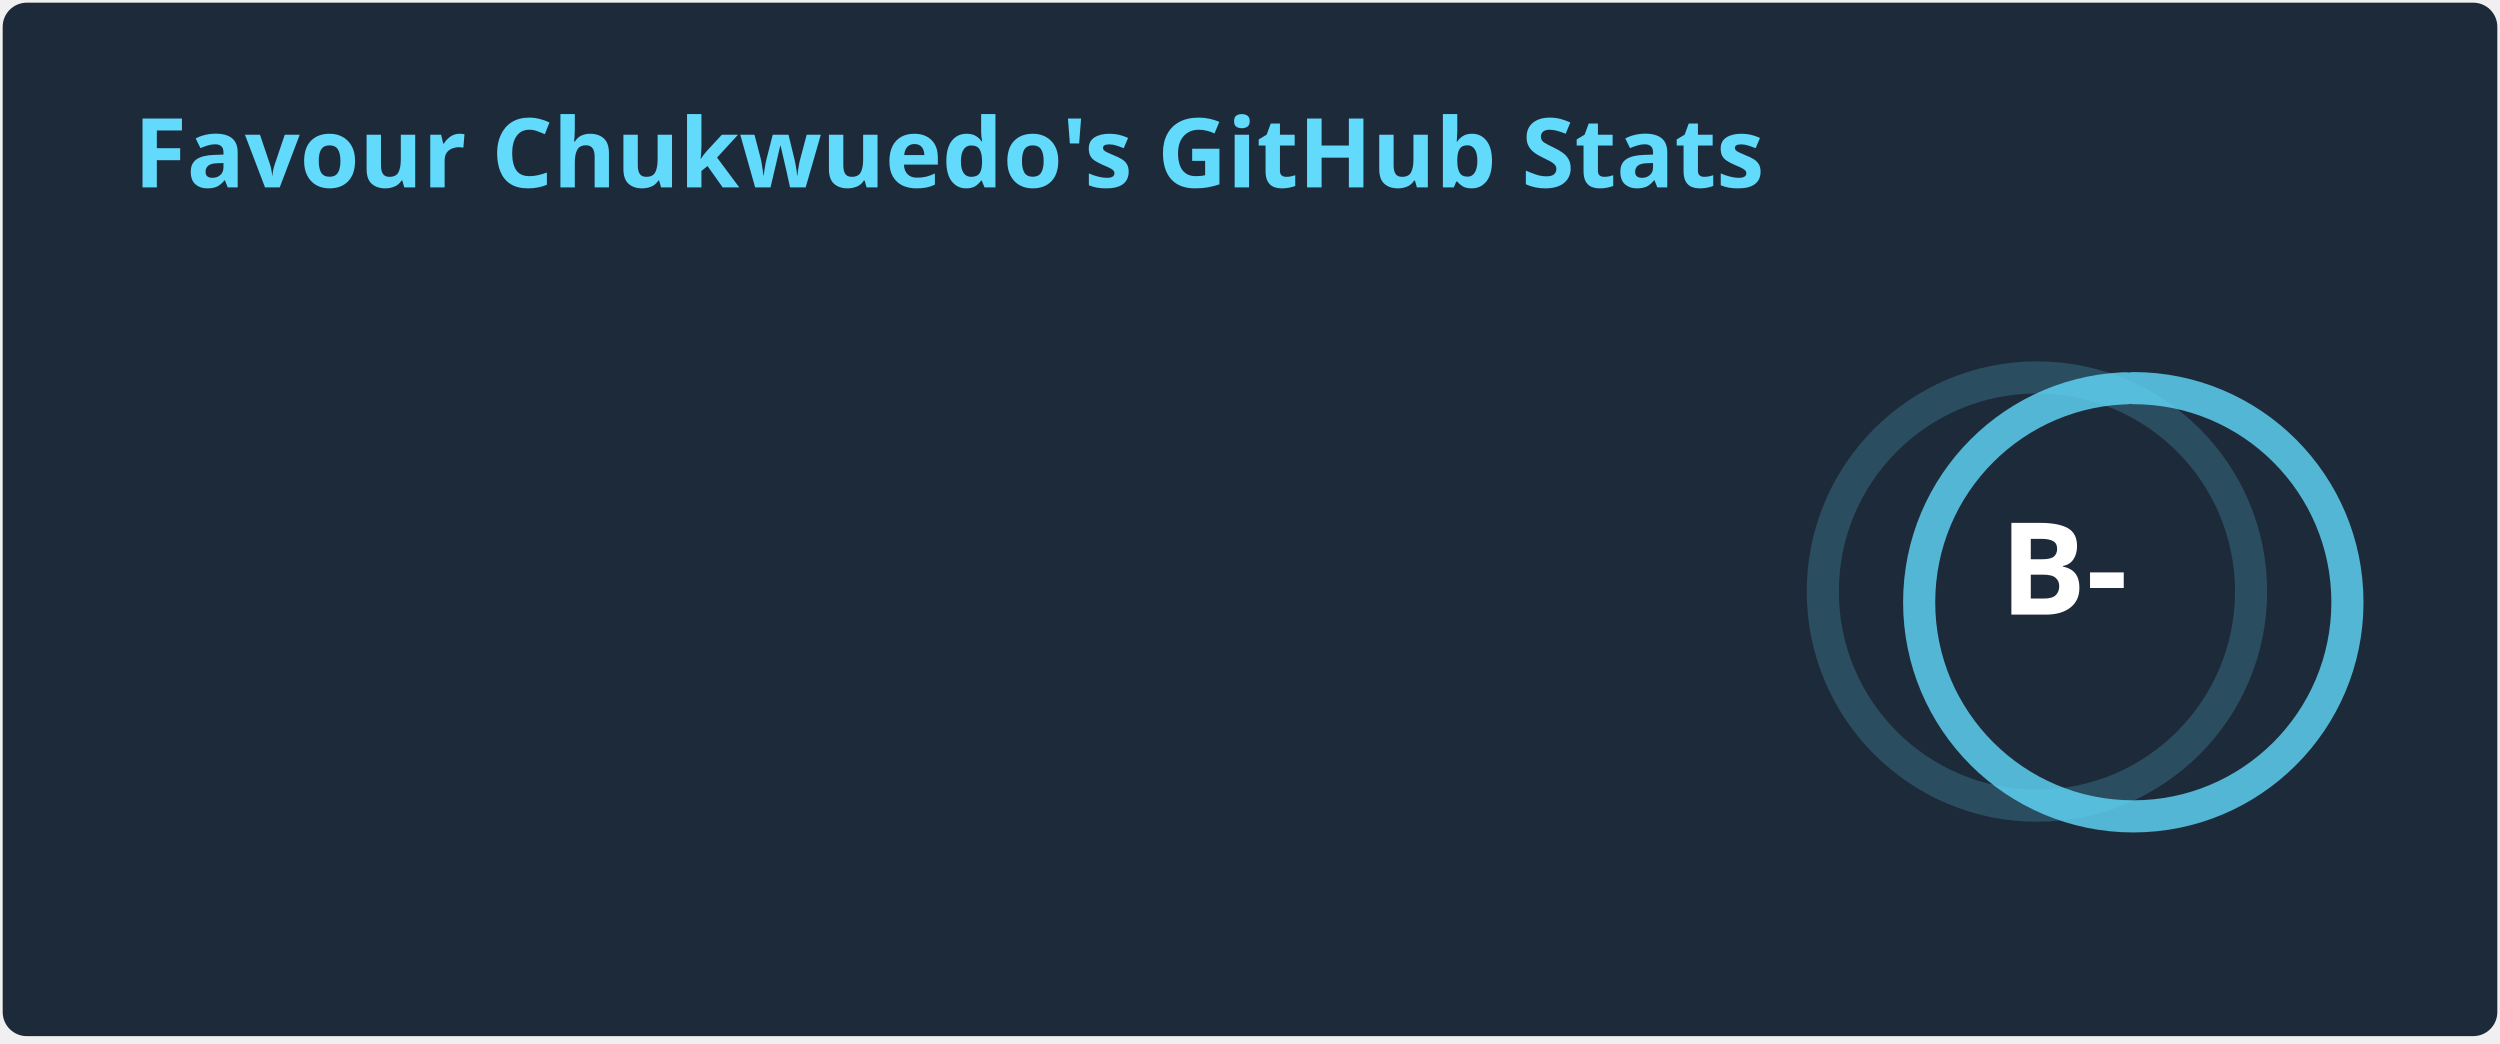
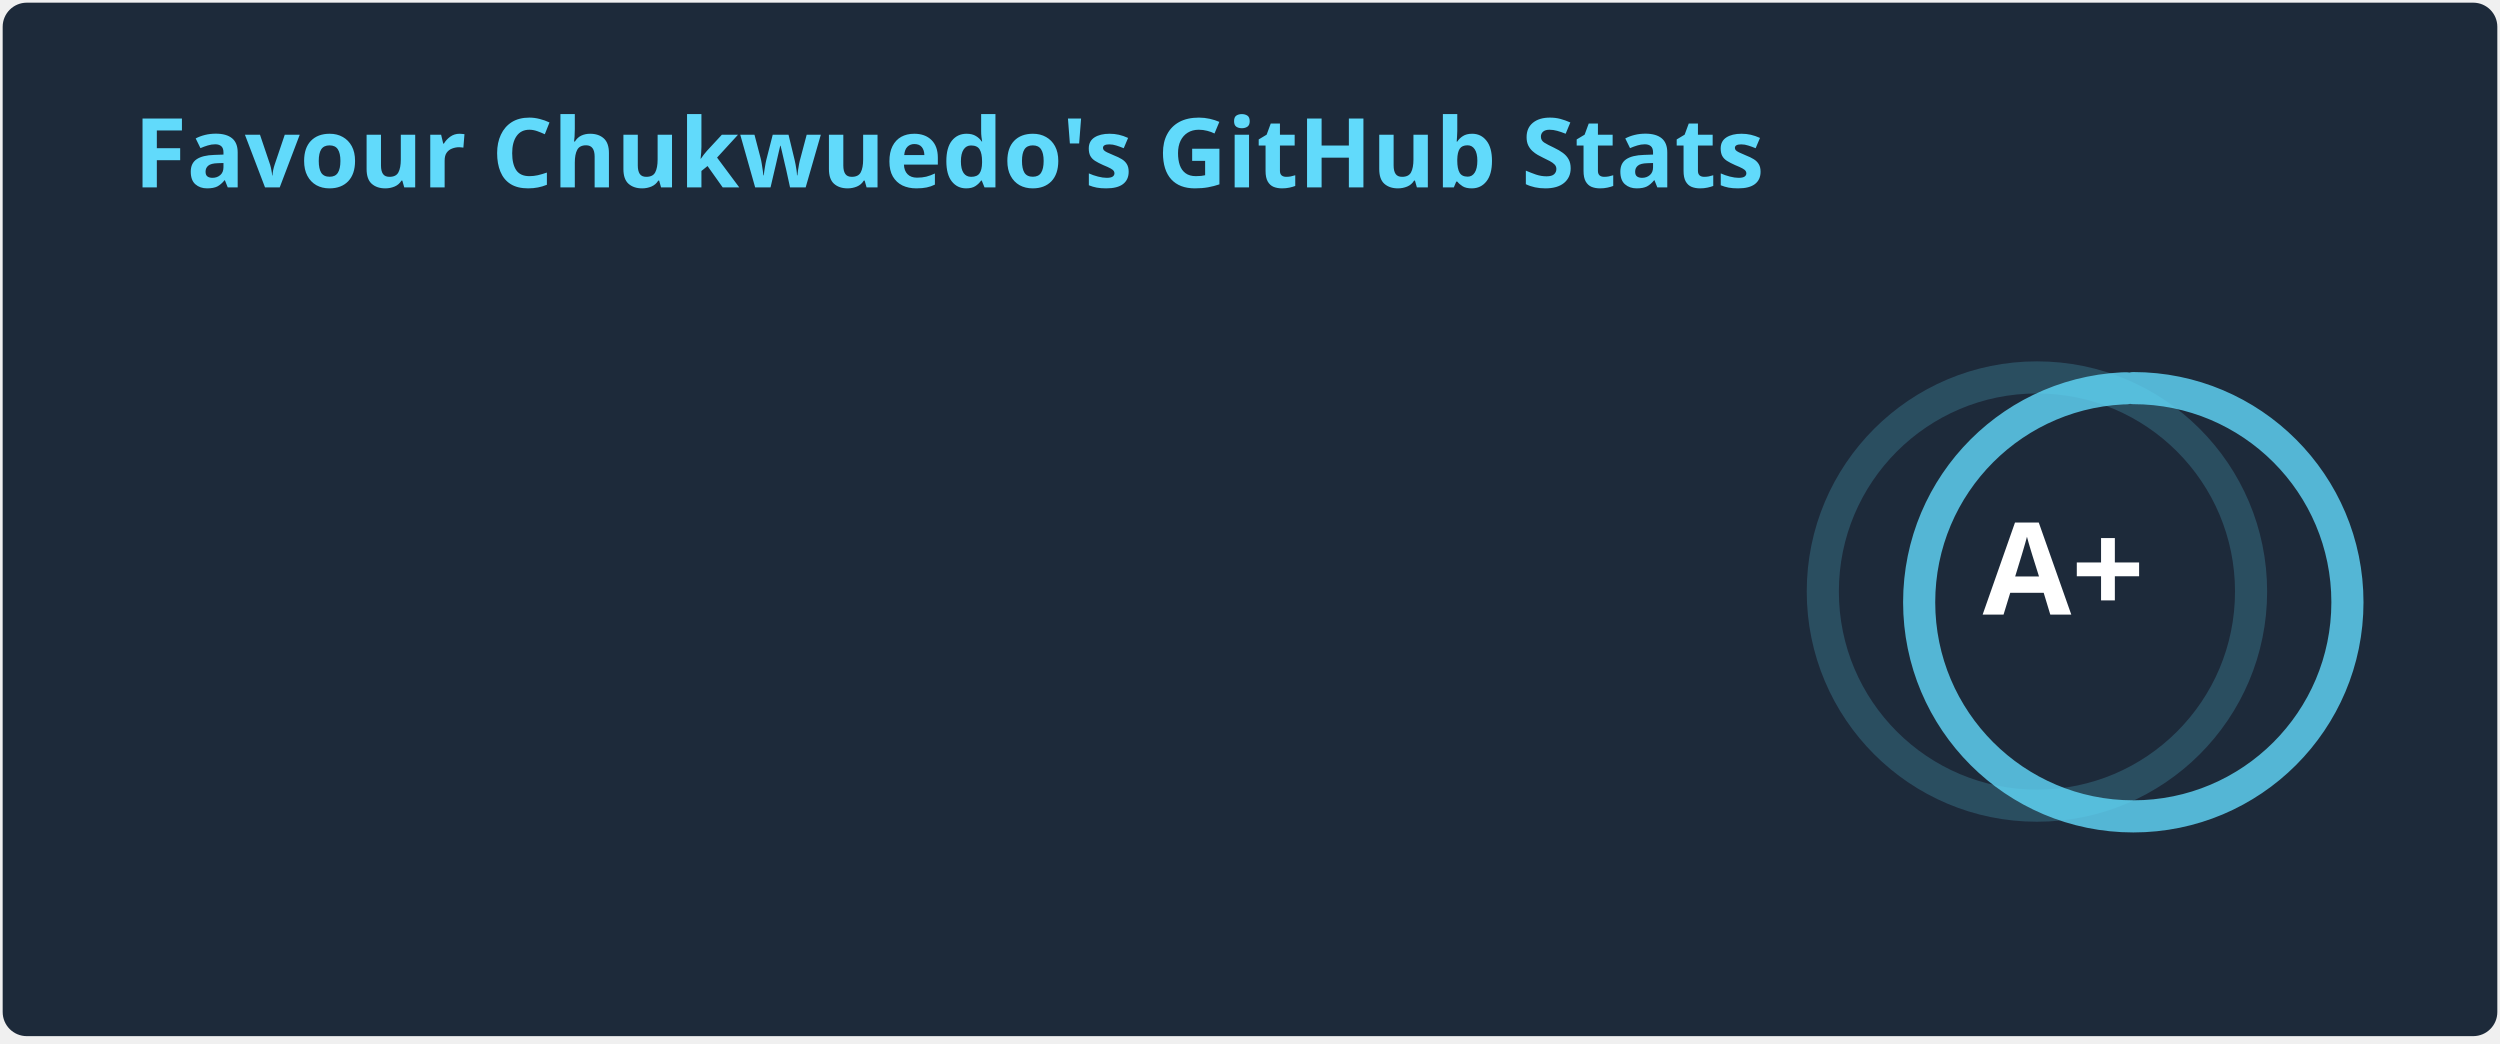
<svg xmlns="http://www.w3.org/2000/svg" width="467" height="195" viewBox="0 0 467 195" fill="none" role="img" aria-labelledby="descId">
  <style>
          .header {
            font: 600 18px 'Segoe UI', Ubuntu, Sans-Serif;
            fill: #61dafb;
            animation: fadeInAnimation 0.8s ease-in-out forwards;
          }
          @supports(-moz-appearance: auto) {
            /* Selector detects Firefox */
            .header { font-size: 15.5px; }
          }
          
    .stat {
      font: 600 14px 'Segoe UI', Ubuntu, "Helvetica Neue", Sans-Serif; fill: #ffffff;
    }
    @supports(-moz-appearance: auto) {
      /* Selector detects Firefox */
      .stat { font-size:12px; }
    }
    .stagger {
      opacity: 0;
      animation: fadeInAnimation 0.3s ease-in-out forwards;
    }
    .rank-text {
      font: 800 24px 'Segoe UI', Ubuntu, Sans-Serif; fill: #ffffff;
      animation: scaleInAnimation 0.3s ease-in-out forwards;
    }
    .rank-percentile-header {
      font-size: 14px;
    }
    .rank-percentile-text {
      font-size: 16px;
    }
    
    .not_bold { font-weight: 400 }
    .bold { font-weight: 700 }
    .icon {
      fill: #61dafb;
      display: block;
    }

    .rank-circle-rim {
      stroke: #61dafb;
      fill: none;
      stroke-width: 6;
      opacity: 0.2;
    }
    .rank-circle {
      stroke: #61dafb;
      stroke-dasharray: 250;
      fill: none;
      stroke-width: 6;
      stroke-linecap: round;
      opacity: 0.8;
      transform-origin: -10px 8px;
      transform: rotate(-90deg);
      animation: rankAnimation 1s forwards ease-in-out;
    }
    
    @keyframes rankAnimation {
      from {
        stroke-dashoffset: 251.327;
      }
      to {
        stroke-dashoffset: 164.639;
      }
    }
  
  

          
    /* Animations */
    @keyframes scaleInAnimation {
      from {
        transform: translate(-5px, 5px) scale(0);
      }
      to {
        transform: translate(-5px, 5px) scale(1);
      }
    }
    @keyframes fadeInAnimation {
      from {
        opacity: 0;
      }
      to {
        opacity: 1;
      }
    }
  
          
        </style>
  <rect data-testid="card-bg" x="0.5" y="0.5" rx="4.5" height="99%" stroke="#e4e2e2" width="466" fill="#1d2a3a" stroke-opacity="0" />
  <g data-testid="card-title" transform="translate(25, 35)">
    <g transform="translate(0, 0)">
      <text x="0" y="0" class="header" data-testid="header">Favour Chukwuedo's GitHub Stats</text>
    </g>
  </g>
  <g data-testid="main-card-body" transform="translate(0, 55)">
    <g data-testid="rank-circle" transform="translate(390.5, 47.5)">
      <circle class="rank-circle-rim" cx="-10" cy="8" r="40" />
      <circle class="rank-circle" cx="-10" cy="8" r="40" />
      <g class="rank-text">
        <text x="-5" y="3" alignment-baseline="central" dominant-baseline="central" text-anchor="middle" data-testid="level-rank-icon">
-           B-
+           A+
        </text>
      </g>
    </g>
    <svg x="0" y="0">
      <g transform="translate(0, 0)">
        <g class="stagger" style="animation-delay: 450ms" transform="translate(25, 0)">
          <svg data-testid="icon" class="icon" viewBox="0 0 16 16" version="1.1" width="16" height="16">
            <path fill-rule="evenodd" d="M8 .25a.75.75 0 01.673.418l1.882 3.815 4.21.612a.75.75 0 01.416 1.279l-3.046 2.97.719 4.192a.75.75 0 01-1.088.791L8 12.347l-3.766 1.98a.75.75 0 01-1.088-.79l.72-4.194L.818 6.374a.75.75 0 01.416-1.28l4.21-.611L7.327.668A.75.75 0 018 .25zm0 2.445L6.615 5.5a.75.75 0 01-.564.41l-3.097.45 2.24 2.184a.75.75 0 01.216.664l-.528 3.084 2.769-1.456a.75.75 0 01.698 0l2.77 1.456-.53-3.084a.75.75 0 01.216-.664l2.24-2.183-3.096-.45a.75.75 0 01-.564-.41L8 2.694v.001z" />
          </svg>
          <text class="stat  bold" x="25" y="12.5">Total Stars Earned:</text>
          <text class="stat  bold" x="219.01" y="12.5" data-testid="stars">520</text>
        </g>
      </g>
      <g transform="translate(0, 25)">
        <g class="stagger" style="animation-delay: 600ms" transform="translate(25, 0)">
          <svg data-testid="icon" class="icon" viewBox="0 0 16 16" version="1.1" width="16" height="16">
            <path fill-rule="evenodd" d="M1.643 3.143L.427 1.927A.25.25 0 000 2.104V5.75c0 .138.112.25.25.25h3.646a.25.25 0 00.177-.427L2.715 4.215a6.5 6.5 0 11-1.18 4.458.75.75 0 10-1.493.154 8.001 8.001 0 101.6-5.684zM7.75 4a.75.75 0 01.75.75v2.992l2.028.812a.75.75 0 01-.557 1.392l-2.5-1A.75.75 0 017 8.25v-3.5A.75.75 0 017.75 4z" />
          </svg>
          <text class="stat  bold" x="25" y="12.5">Total Commits (2023):</text>
          <text class="stat  bold" x="219.01" y="12.5" data-testid="commits">1309</text>
        </g>
      </g>
      <g transform="translate(0, 50)">
        <g class="stagger" style="animation-delay: 750ms" transform="translate(25, 0)">
          <svg data-testid="icon" class="icon" viewBox="0 0 16 16" version="1.1" width="16" height="16">
            <path fill-rule="evenodd" d="M7.177 3.073L9.573.677A.25.25 0 0110 .854v4.792a.25.25 0 01-.427.177L7.177 3.427a.25.25 0 010-.354zM3.75 2.5a.75.75 0 100 1.5.75.75 0 000-1.5zm-2.25.75a2.25 2.25 0 113 2.122v5.256a2.251 2.251 0 11-1.5 0V5.372A2.25 2.25 0 011.5 3.25zM11 2.5h-1V4h1a1 1 0 011 1v5.628a2.251 2.251 0 101.5 0V5A2.5 2.5 0 0011 2.5zm1 10.25a.75.75 0 111.5 0 .75.75 0 01-1.5 0zM3.75 12a.75.75 0 100 1.5.75.75 0 000-1.5z" />
          </svg>
          <text class="stat  bold" x="25" y="12.5">Total PRs:</text>
          <text class="stat  bold" x="219.01" y="12.5" data-testid="prs">240</text>
        </g>
      </g>
      <g transform="translate(0, 75)">
        <g class="stagger" style="animation-delay: 900ms" transform="translate(25, 0)">
          <svg data-testid="icon" class="icon" viewBox="0 0 16 16" version="1.1" width="16" height="16">
            <path fill-rule="evenodd" d="M8 1.5a6.5 6.5 0 100 13 6.5 6.5 0 000-13zM0 8a8 8 0 1116 0A8 8 0 010 8zm9 3a1 1 0 11-2 0 1 1 0 012 0zm-.25-6.25a.75.75 0 00-1.5 0v3.5a.75.75 0 001.5 0v-3.5z" />
          </svg>
          <text class="stat  bold" x="25" y="12.5">Total Issues:</text>
          <text class="stat  bold" x="219.01" y="12.5" data-testid="issues">40</text>
        </g>
      </g>
      <g transform="translate(0, 100)">
        <g class="stagger" style="animation-delay: 1050ms" transform="translate(25, 0)">
          <svg data-testid="icon" class="icon" viewBox="0 0 16 16" version="1.1" width="16" height="16">
            <path fill-rule="evenodd" d="M2 2.5A2.5 2.5 0 014.5 0h8.75a.75.75 0 01.75.75v12.5a.75.75 0 01-.75.75h-2.5a.75.75 0 110-1.5h1.75v-2h-8a1 1 0 00-.714 1.7.75.75 0 01-1.072 1.05A2.495 2.495 0 012 11.5v-9zm10.5-1V9h-8c-.356 0-.694.074-1 .208V2.5a1 1 0 011-1h8zM5 12.25v3.25a.25.25 0 00.4.2l1.45-1.087a.25.25 0 01.3 0L8.6 15.7a.25.25 0 00.4-.2v-3.25a.25.25 0 00-.25-.25h-3.5a.25.25 0 00-.25.25z" />
          </svg>
          <text class="stat  bold" x="25" y="12.5">Contributed to (last year):</text>
          <text class="stat  bold" x="219.01" y="12.5" data-testid="contribs">720</text>
        </g>
      </g>
    </svg>
  </g>
</svg>
